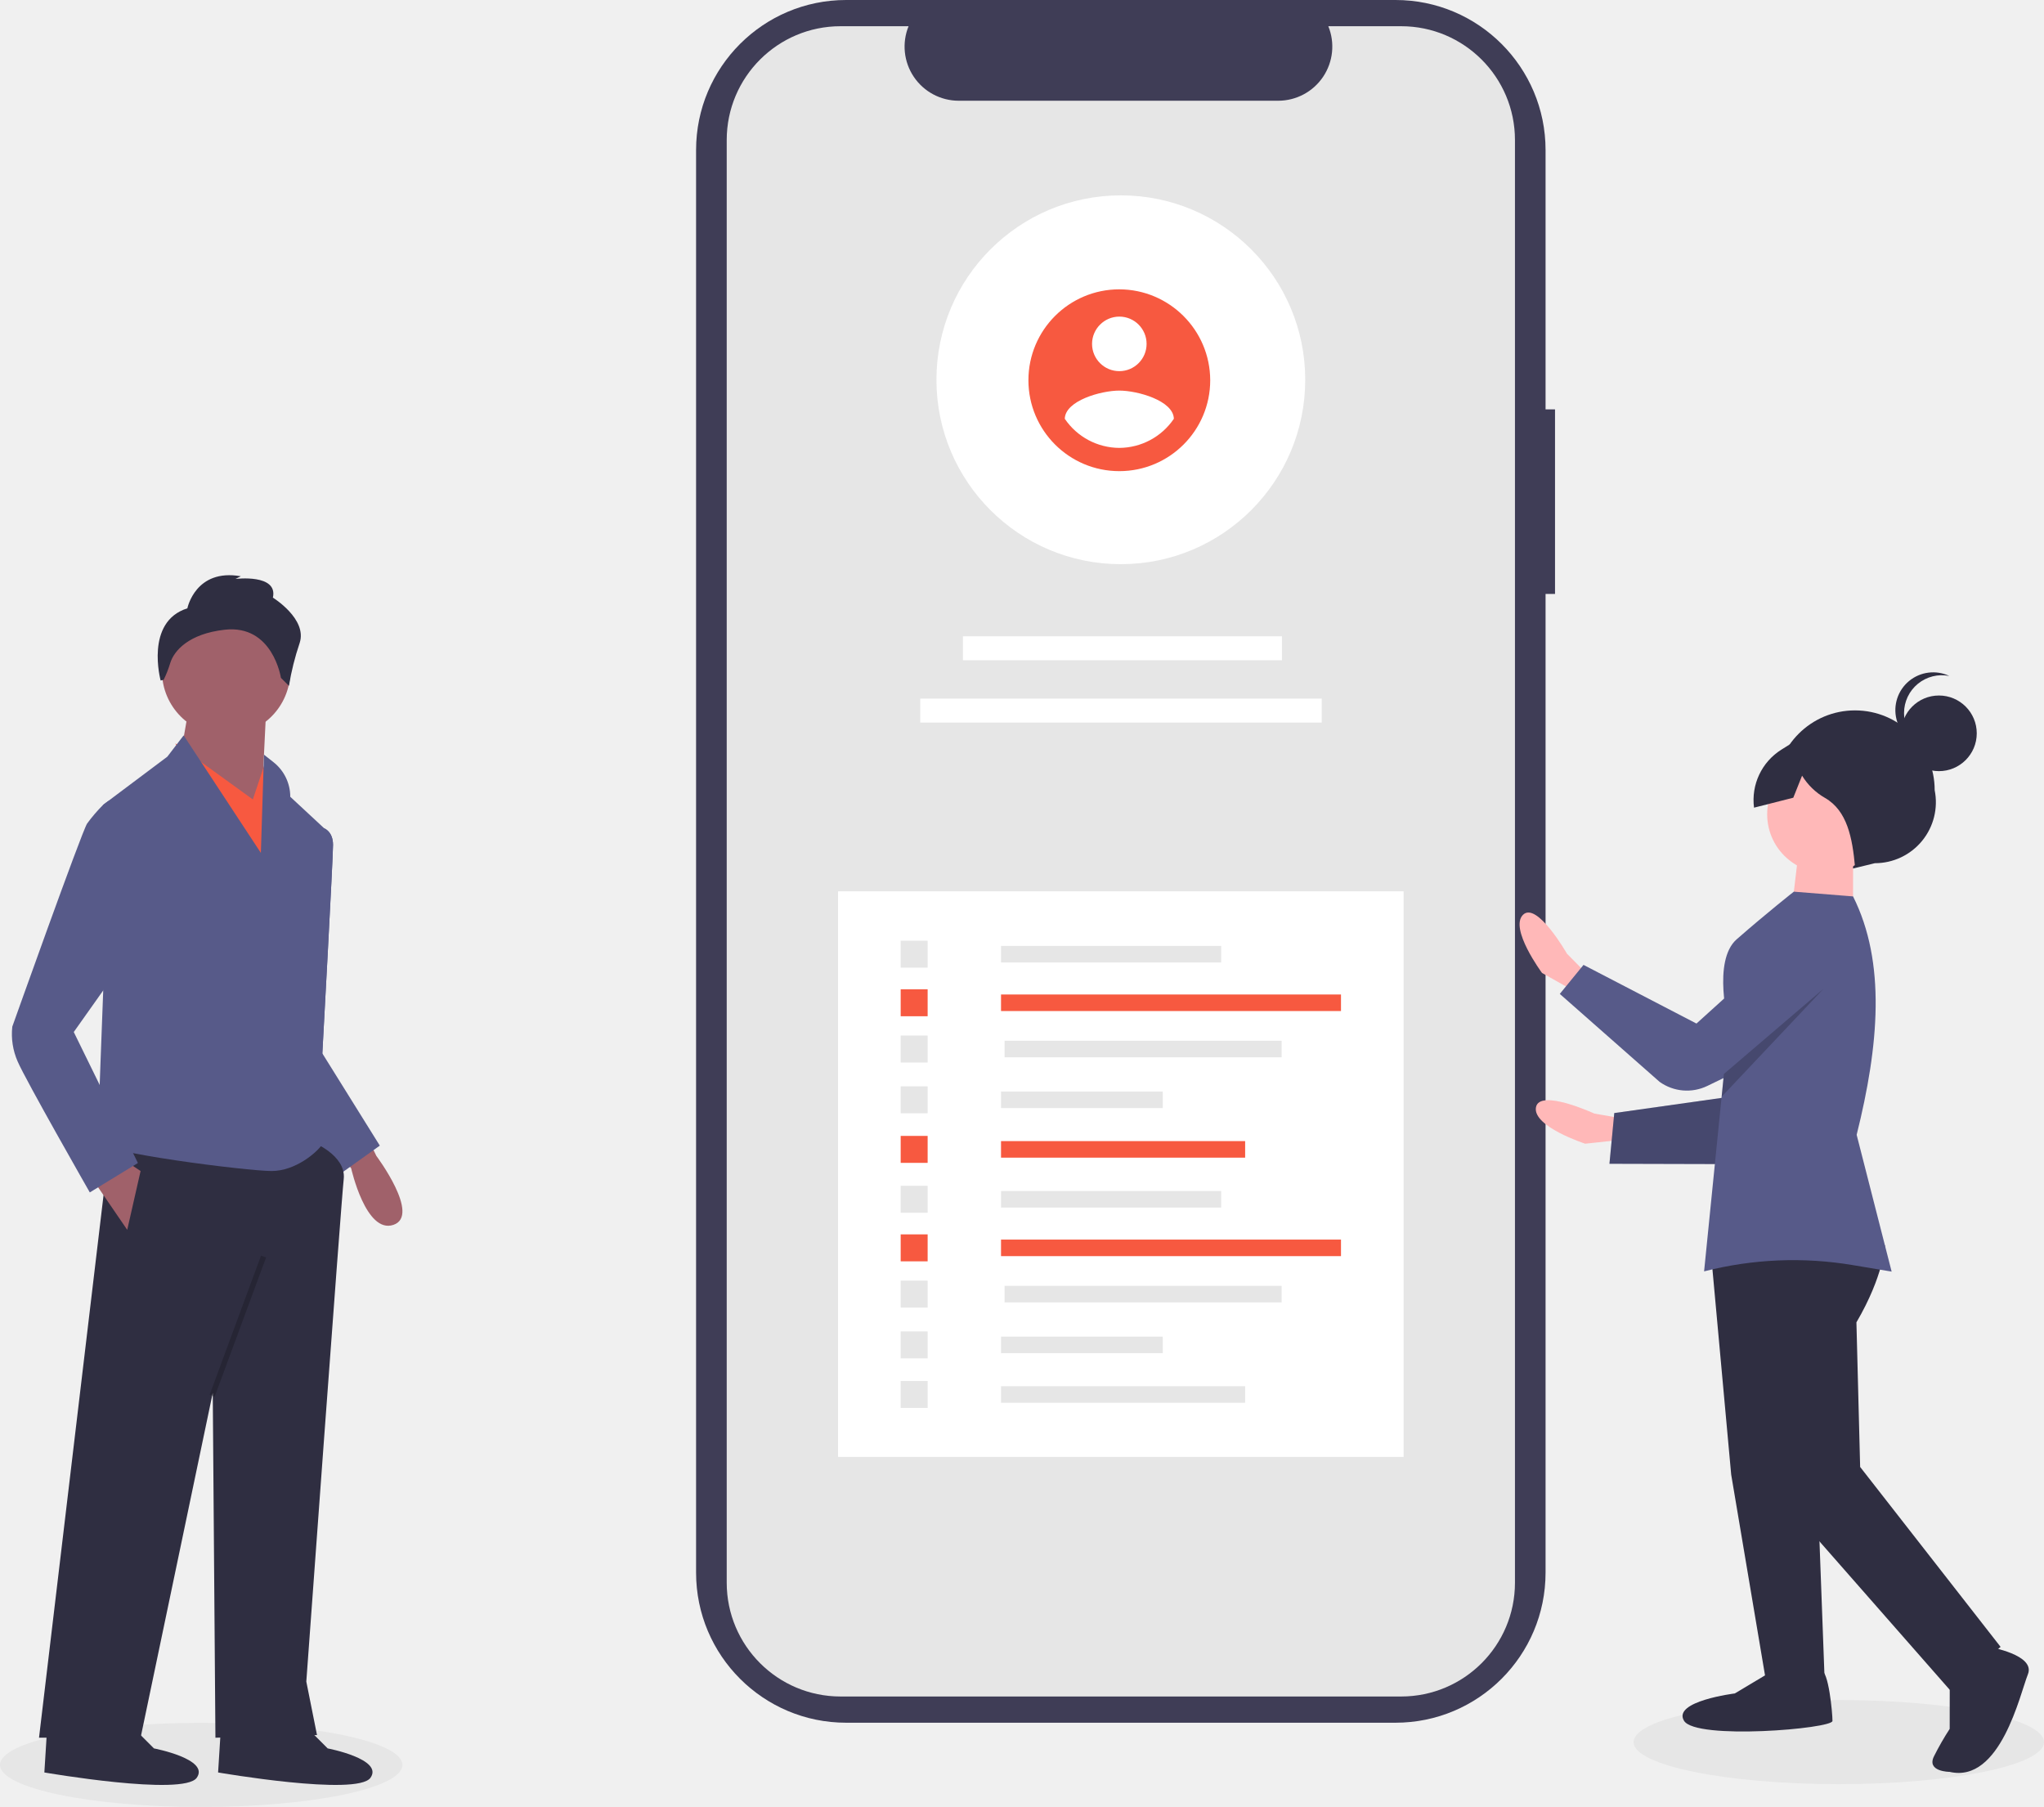
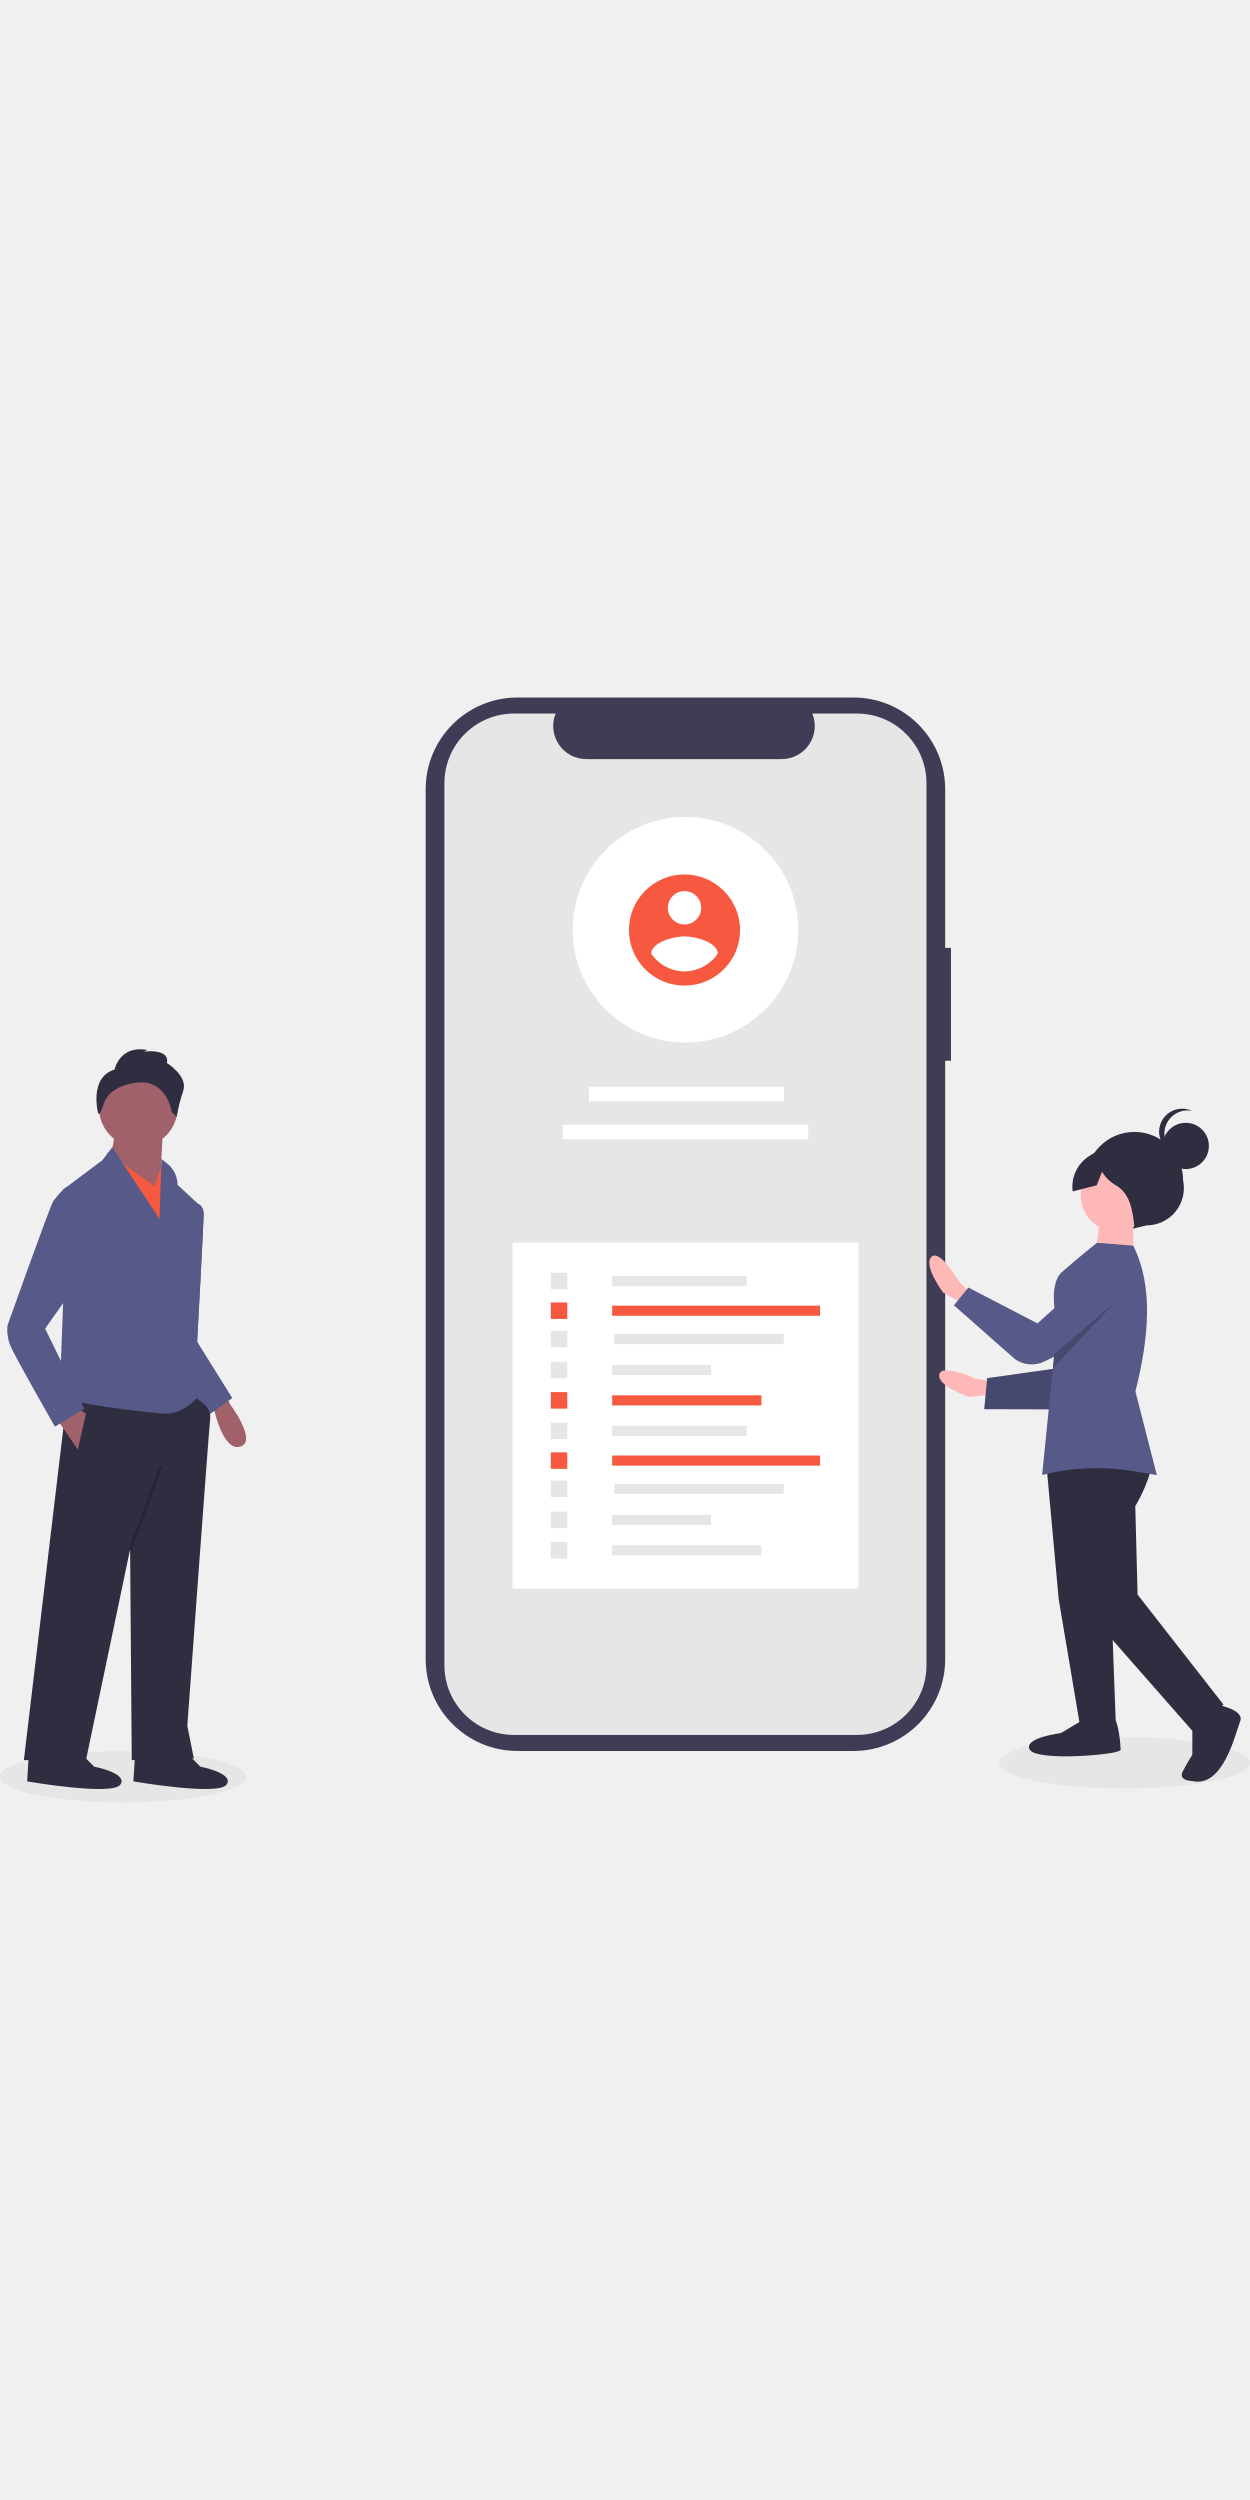
- <svg xmlns="http://www.w3.org/2000/svg" id="a33e59cf-d648-43ac-a922-97b4db9e4e4a" data-name="Layer 1" width="806.276" height="712.737" viewBox="0 0 806.276 712.737">
+ <svg xmlns="http://www.w3.org/2000/svg" id="a33e59cf-d648-43ac-a922-97b4db9e4e4a" data-name="Layer 1" width="100" height="200" viewBox="0 0 806.276 712.737">
  <ellipse cx="79.371" cy="696.145" rx="79.371" ry="16.591" fill="#e6e6e6" />
  <path d="M342.209,543.135l3.105,6.417s17.626,23.523,6.738,27.209-16.667-22.311-16.667-22.311l-2.879-3.638Z" transform="translate(-196.8618 -93.63157)" fill="#a0616a" />
  <path d="M321.905,421.621l2.897-1.226s3.429,1.226,3.429,6.498S324.014,509.133,324.014,509.133l8.435,42.175-11.598,2.109-17.924-39.011Z" transform="translate(-196.8618 -93.63157)" fill="#575a89" />
  <path d="M321.905,421.621l2.897-1.226s3.429,1.226,3.429,6.498S324.014,509.133,324.014,509.133l22.669,36.376-14.761,10.544-28.995-41.647Z" transform="translate(-196.8618 -93.63157)" fill="#575a89" />
  <path d="M319.797,543.927s13.707,5.272,12.652,14.761-14.761,198.221-14.761,198.221l4.217,21.087-40.066,1.054-1.054-136.013-28.468,136.013H212.251l28.468-239.341Z" transform="translate(-196.8618 -93.63157)" fill="#2f2e41" />
  <path d="M316.633,773.779l9.489,9.489s22.142,4.217,16.87,11.598-60.099-2.109-60.099-2.109l1.054-16.87Z" transform="translate(-196.8618 -93.63157)" fill="#2f2e41" />
  <path d="M248.1,773.779l9.489,9.489s22.142,4.217,16.87,11.598-60.099-2.109-60.099-2.109l1.054-16.87Z" transform="translate(-196.8618 -93.63157)" fill="#2f2e41" />
  <circle cx="89.195" cy="264.727" r="25.305" fill="#a0616a" />
  <polygon points="105.011 279.489 102.902 322.717 70.216 303.739 74.434 279.489 105.011 279.489" fill="#a0616a" />
  <polygon points="69.162 293.195 99.739 315.337 105.011 299.521 114.5 324.826 109.228 370.164 69.162 293.195" fill="#f75940" />
  <path d="M269.302,383.702l30.462,46.354,1.222-38.755,3.752,2.957a17.388,17.388,0,0,1,6.625,13.656h0l14.761,13.707-5.272,52.718-1.054,62.208s6.326,5.272,4.217,8.435-10.544,10.544-20.033,10.544-68.534-7.381-68.534-11.598,2.109-59.044,2.109-59.044V411.077l25.305-18.979Z" transform="translate(-196.8618 -93.63157)" fill="#575a89" />
  <polygon points="36.477 465.057 50.184 485.09 55.455 461.894 49.129 457.676 36.477 465.057" fill="#a0616a" />
  <rect x="261.42" y="615.662" width="58.525" height="2.109" transform="translate(-585.4007 582.1884) rotate(-69.73678)" opacity="0.2" />
  <path d="M270.769,333.581s3.163-15.815,21.087-12.652l-2.109,1.054s16.87-2.109,14.761,7.381c0,0,13.707,8.435,10.544,17.924a107.284,107.284,0,0,0-4.217,16.87l-3.163-3.163s-3.163-21.087-22.142-18.979c-14.234,1.582-20.033,8.303-21.516,13.147a42.782,42.782,0,0,1-2.605,6.627l-1.184.26S253.899,338.853,270.769,333.581Z" transform="translate(-196.8618 -93.63157)" fill="#2f2e41" />
  <path d="M249.154,410.023l-9.598-.445-2,1.5a63.119,63.119,0,0,0-6.326,7.381c-2.109,3.163-29.522,80.132-29.522,80.132a26.867,26.867,0,0,0,2.109,13.707c3.163,7.381,28.468,51.664,28.468,51.664l18.979-11.598-25.305-51.664,17.924-25.305Z" transform="translate(-196.8618 -93.63157)" fill="#575a89" />
  <path d="M810.257,255.107h-3.734V152.828a59.196,59.196,0,0,0-59.197-59.197H530.634a59.196,59.196,0,0,0-59.197,59.197V713.94a59.196,59.196,0,0,0,59.197,59.197H747.327a59.196,59.196,0,0,0,59.197-59.197V327.911h3.734Z" transform="translate(-196.8618 -93.63157)" fill="#3f3d56" />
  <path d="M794.455,148.864V717.904a44.899,44.899,0,0,1-44.89,44.89H528.43a44.903,44.903,0,0,1-44.908-44.89V148.864a44.903,44.903,0,0,1,44.908-44.89H555.255a21.349,21.349,0,0,0,19.749,29.39h126.077a21.348,21.348,0,0,0,19.749-29.39h28.735A44.899,44.899,0,0,1,794.455,148.864Z" transform="translate(-196.8618 -93.63157)" fill="#e6e6e6" />
  <rect x="330.58" y="351.565" width="223.094" height="223.094" fill="#fff" />
  <rect x="379.838" y="250.974" width="125.838" height="9.458" fill="#fff" />
  <rect x="363.001" y="275.551" width="158.368" height="9.458" fill="#fff" />
  <rect x="394.865" y="373.102" width="86.842" height="6.527" fill="#e6e6e6" />
  <rect x="394.865" y="392.264" width="134.103" height="6.527" fill="#f75940" />
  <rect x="396.26" y="410.513" width="109.291" height="6.527" fill="#e6e6e6" />
  <rect x="394.865" y="430.536" width="63.802" height="6.527" fill="#e6e6e6" />
  <rect x="394.865" y="450.095" width="96.294" height="6.527" fill="#f75940" />
  <rect x="355.284" y="371.049" width="10.634" height="10.634" fill="#e6e6e6" />
  <rect x="355.284" y="390.21" width="10.634" height="10.634" fill="#f75940" />
  <rect x="355.284" y="408.459" width="10.634" height="10.634" fill="#e6e6e6" />
  <rect x="355.284" y="428.483" width="10.634" height="10.634" fill="#e6e6e6" />
  <rect x="355.284" y="448.042" width="10.634" height="10.634" fill="#f75940" />
  <rect x="394.865" y="469.776" width="86.842" height="6.527" fill="#e6e6e6" />
  <rect x="394.865" y="488.937" width="134.103" height="6.527" fill="#f75940" />
  <rect x="396.26" y="507.187" width="109.291" height="6.527" fill="#e6e6e6" />
  <rect x="394.865" y="527.21" width="63.802" height="6.527" fill="#e6e6e6" />
  <rect x="394.865" y="546.769" width="96.294" height="6.527" fill="#e6e6e6" />
  <rect x="355.284" y="467.722" width="10.634" height="10.634" fill="#e6e6e6" />
  <rect x="355.284" y="486.884" width="10.634" height="10.634" fill="#f75940" />
  <rect x="355.284" y="505.133" width="10.634" height="10.634" fill="#e6e6e6" />
  <rect x="355.284" y="525.157" width="10.634" height="10.634" fill="#e6e6e6" />
  <rect x="355.284" y="544.715" width="10.634" height="10.634" fill="#e6e6e6" />
  <circle cx="442.126" cy="149.795" r="72.736" fill="#fff" />
  <path d="M638.388,207.756a35.856,35.856,0,1,0,35.856,35.856A35.961,35.961,0,0,0,638.388,207.756Zm0,10.757A10.757,10.757,0,1,1,627.631,229.27a10.793,10.793,0,0,1,10.757-10.757Zm0,51.784a26.121,26.121,0,0,1-21.514-11.481c.172-7.171,14.342-11.119,21.514-11.119s21.341,3.948,21.514,11.119a26.164,26.164,0,0,1-21.514,11.481Z" transform="translate(-196.8618 -93.63157)" fill="#f75940" />
  <ellipse cx="725.333" cy="687.145" rx="80.943" ry="16.591" fill="#e6e6e6" />
  <path d="M836.406,534.708,825.775,532.864s-21.726-10.026-23.043-2.433S822.149,544.75,822.149,544.75l22.315-2.387Z" transform="translate(-196.8618 -93.63157)" fill="#ffb8b8" />
  <polygon points="701.374 364.197 686.483 432.01 636.77 439.031 634.864 459.037 698.973 459.207 731.035 400.629 701.374 364.197" fill="#575a89" />
  <polygon points="701.374 364.197 686.483 432.01 636.77 439.031 634.864 459.037 698.973 459.207 731.035 400.629 701.374 364.197" opacity="0.2" />
  <path d="M822.565,477.495l-7.586-7.672s-11.872-20.775-17.352-15.356,7.5,22.93,7.5,22.93l19.556,11.009Z" transform="translate(-196.8618 -93.63157)" fill="#ffb8b8" />
  <path d="M927.075,436.386l9.34-2.277a24.044,24.044,0,0,0,23.598-28.806v0a31.428,31.428,0,0,0-31.388-31.467h-0a31.428,31.428,0,0,0-31.467,31.388v0A24.974,24.974,0,0,0,927.075,436.386Z" transform="translate(-196.8618 -93.63157)" fill="#2f2e41" />
  <polygon points="675.283 498.398 682.885 581.64 696.654 663.348 719.774 663.377 716.792 583.224 704.584 486.104 675.283 498.398" fill="#2f2e41" />
  <path d="M896.605,752.359l-15.425,9.229s-24.665,3.052-20.051,10.764,58.567,3.156,58.571.074-1.516-20.039-4.599-20.043Z" transform="translate(-196.8618 -93.63157)" fill="#2f2e41" />
  <path d="M940.391,584.838s-.434,11.901-11.246,30.383l1.47,57.031,55.399,70.971L965.955,760.153l-67.722-77.152-16.839-92.502L903,568.948Z" transform="translate(-196.8618 -93.63157)" fill="#2f2e41" />
  <path d="M981.39,743.218s18.492,3.106,15.4,10.809-10.844,43.144-30.875,38.495c0,0-9.248-.012-6.158-6.173a111.496,111.496,0,0,1,6.179-10.782l.025-20.037Z" transform="translate(-196.8618 -93.63157)" fill="#2f2e41" />
  <circle cx="720.204" cy="321.2" r="23.12" fill="#ffb8b8" />
  <polygon points="730.974 336.627 730.941 362.83 706.28 362.799 709.395 336.6 730.974 336.627" fill="#ffb8b8" />
  <path d="M943.038,595.199l-15.3-2.56a141.802,141.802,0,0,0-58.68,2.47l6.92-68.89.9-8.98,1.93-19.23s-6.67-25.34,3.12-33.9c11.95-10.45,22.53-18.77,22.53-18.77l23.36,1.87c13.06,26.04,10.23,58.77,1.42,94.03Z" transform="translate(-196.8618 -93.63157)" fill="#575a89" />
  <path d="M917.537,450.782,866.049,497.358l-44.556-23.139-9.355,11.449,39.358,34.678a18.501,18.501,0,0,0,18.838,1.616l50.209-24.299Z" transform="translate(-196.8618 -93.63157)" fill="#575a89" />
  <circle cx="764.834" cy="289.25" r="14.917" fill="#2f2e41" />
  <path d="M947.932,374.863A14.91,14.91,0,0,1,965.784,360.258a14.91,14.91,0,1,0-9.299,28.1A14.904,14.904,0,0,1,947.932,374.863Z" transform="translate(-196.8618 -93.63157)" fill="#2f2e41" />
  <path d="M935.136,383.322l-20.11-3.703-15.465,9.693a23.46,23.46,0,0,0-10.807,22.895l15.489-3.926,3.468-8.697h0a25.371,25.371,0,0,0,9.041,8.777c8.776,5.038,10.81,15.746,11.848,27.293l16.966-9.227,10.811-16.941Z" transform="translate(-196.8618 -93.63157)" fill="#2f2e41" />
  <polygon points="719.276 390.037 679.117 432.587 680.016 423.607 719.276 390.037" opacity="0.2" />
</svg>
